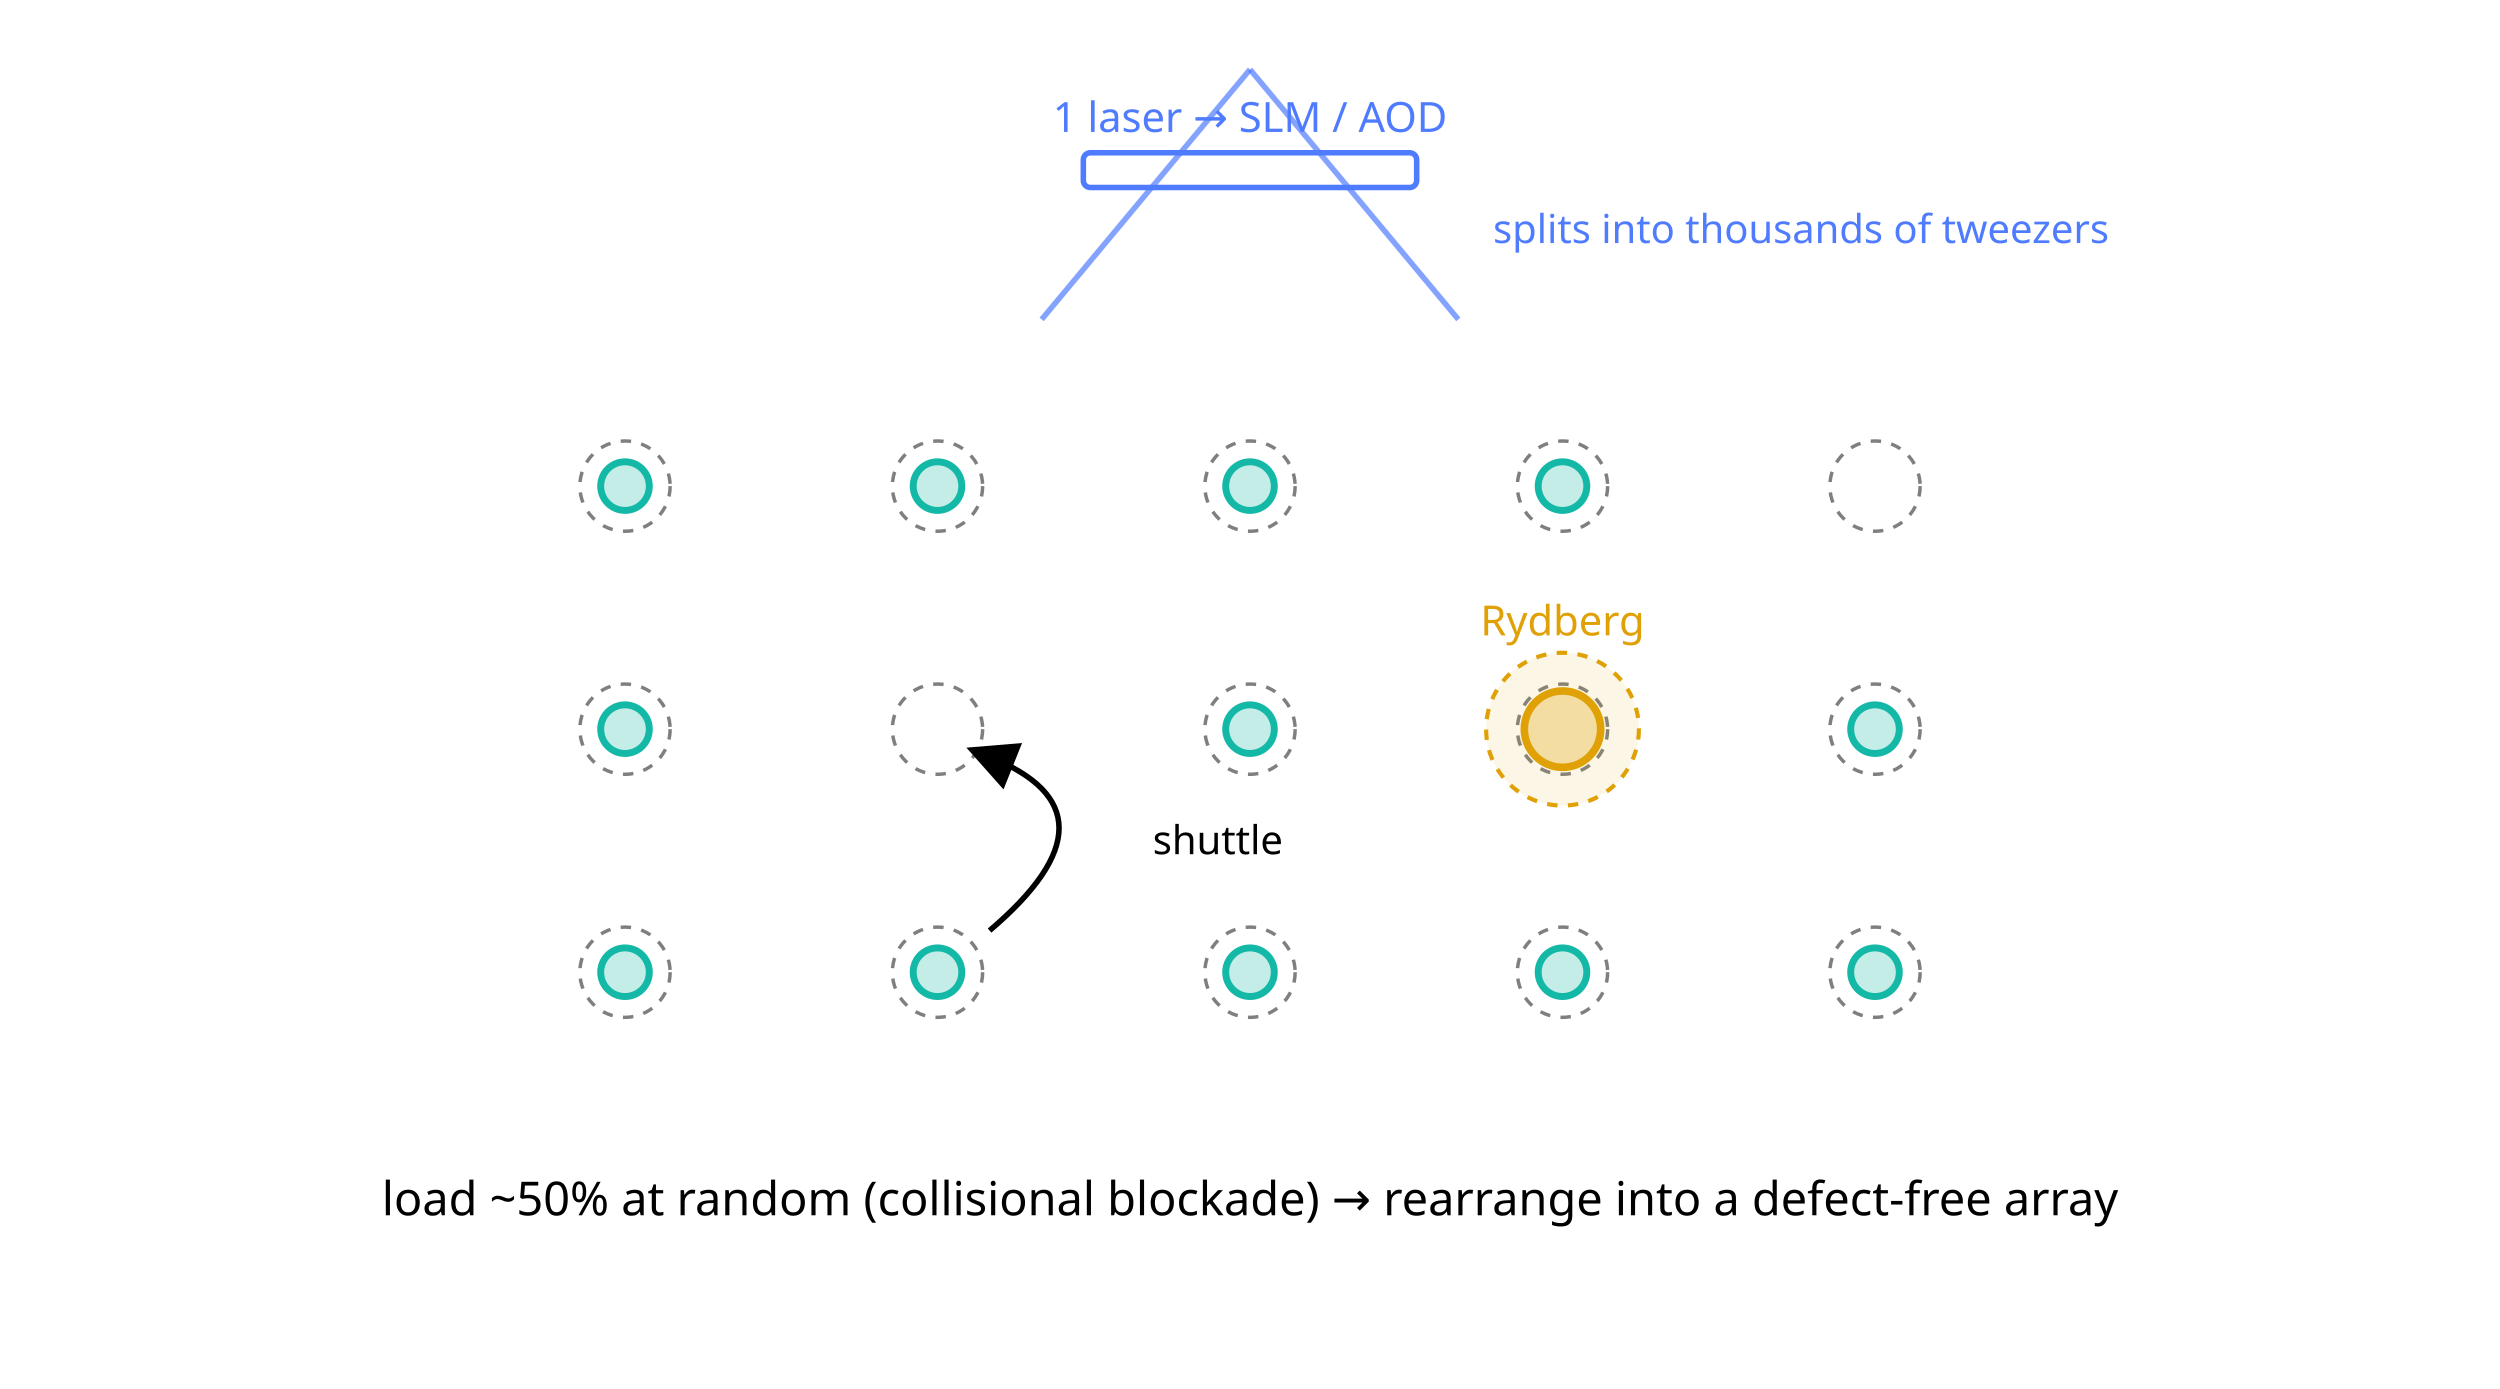
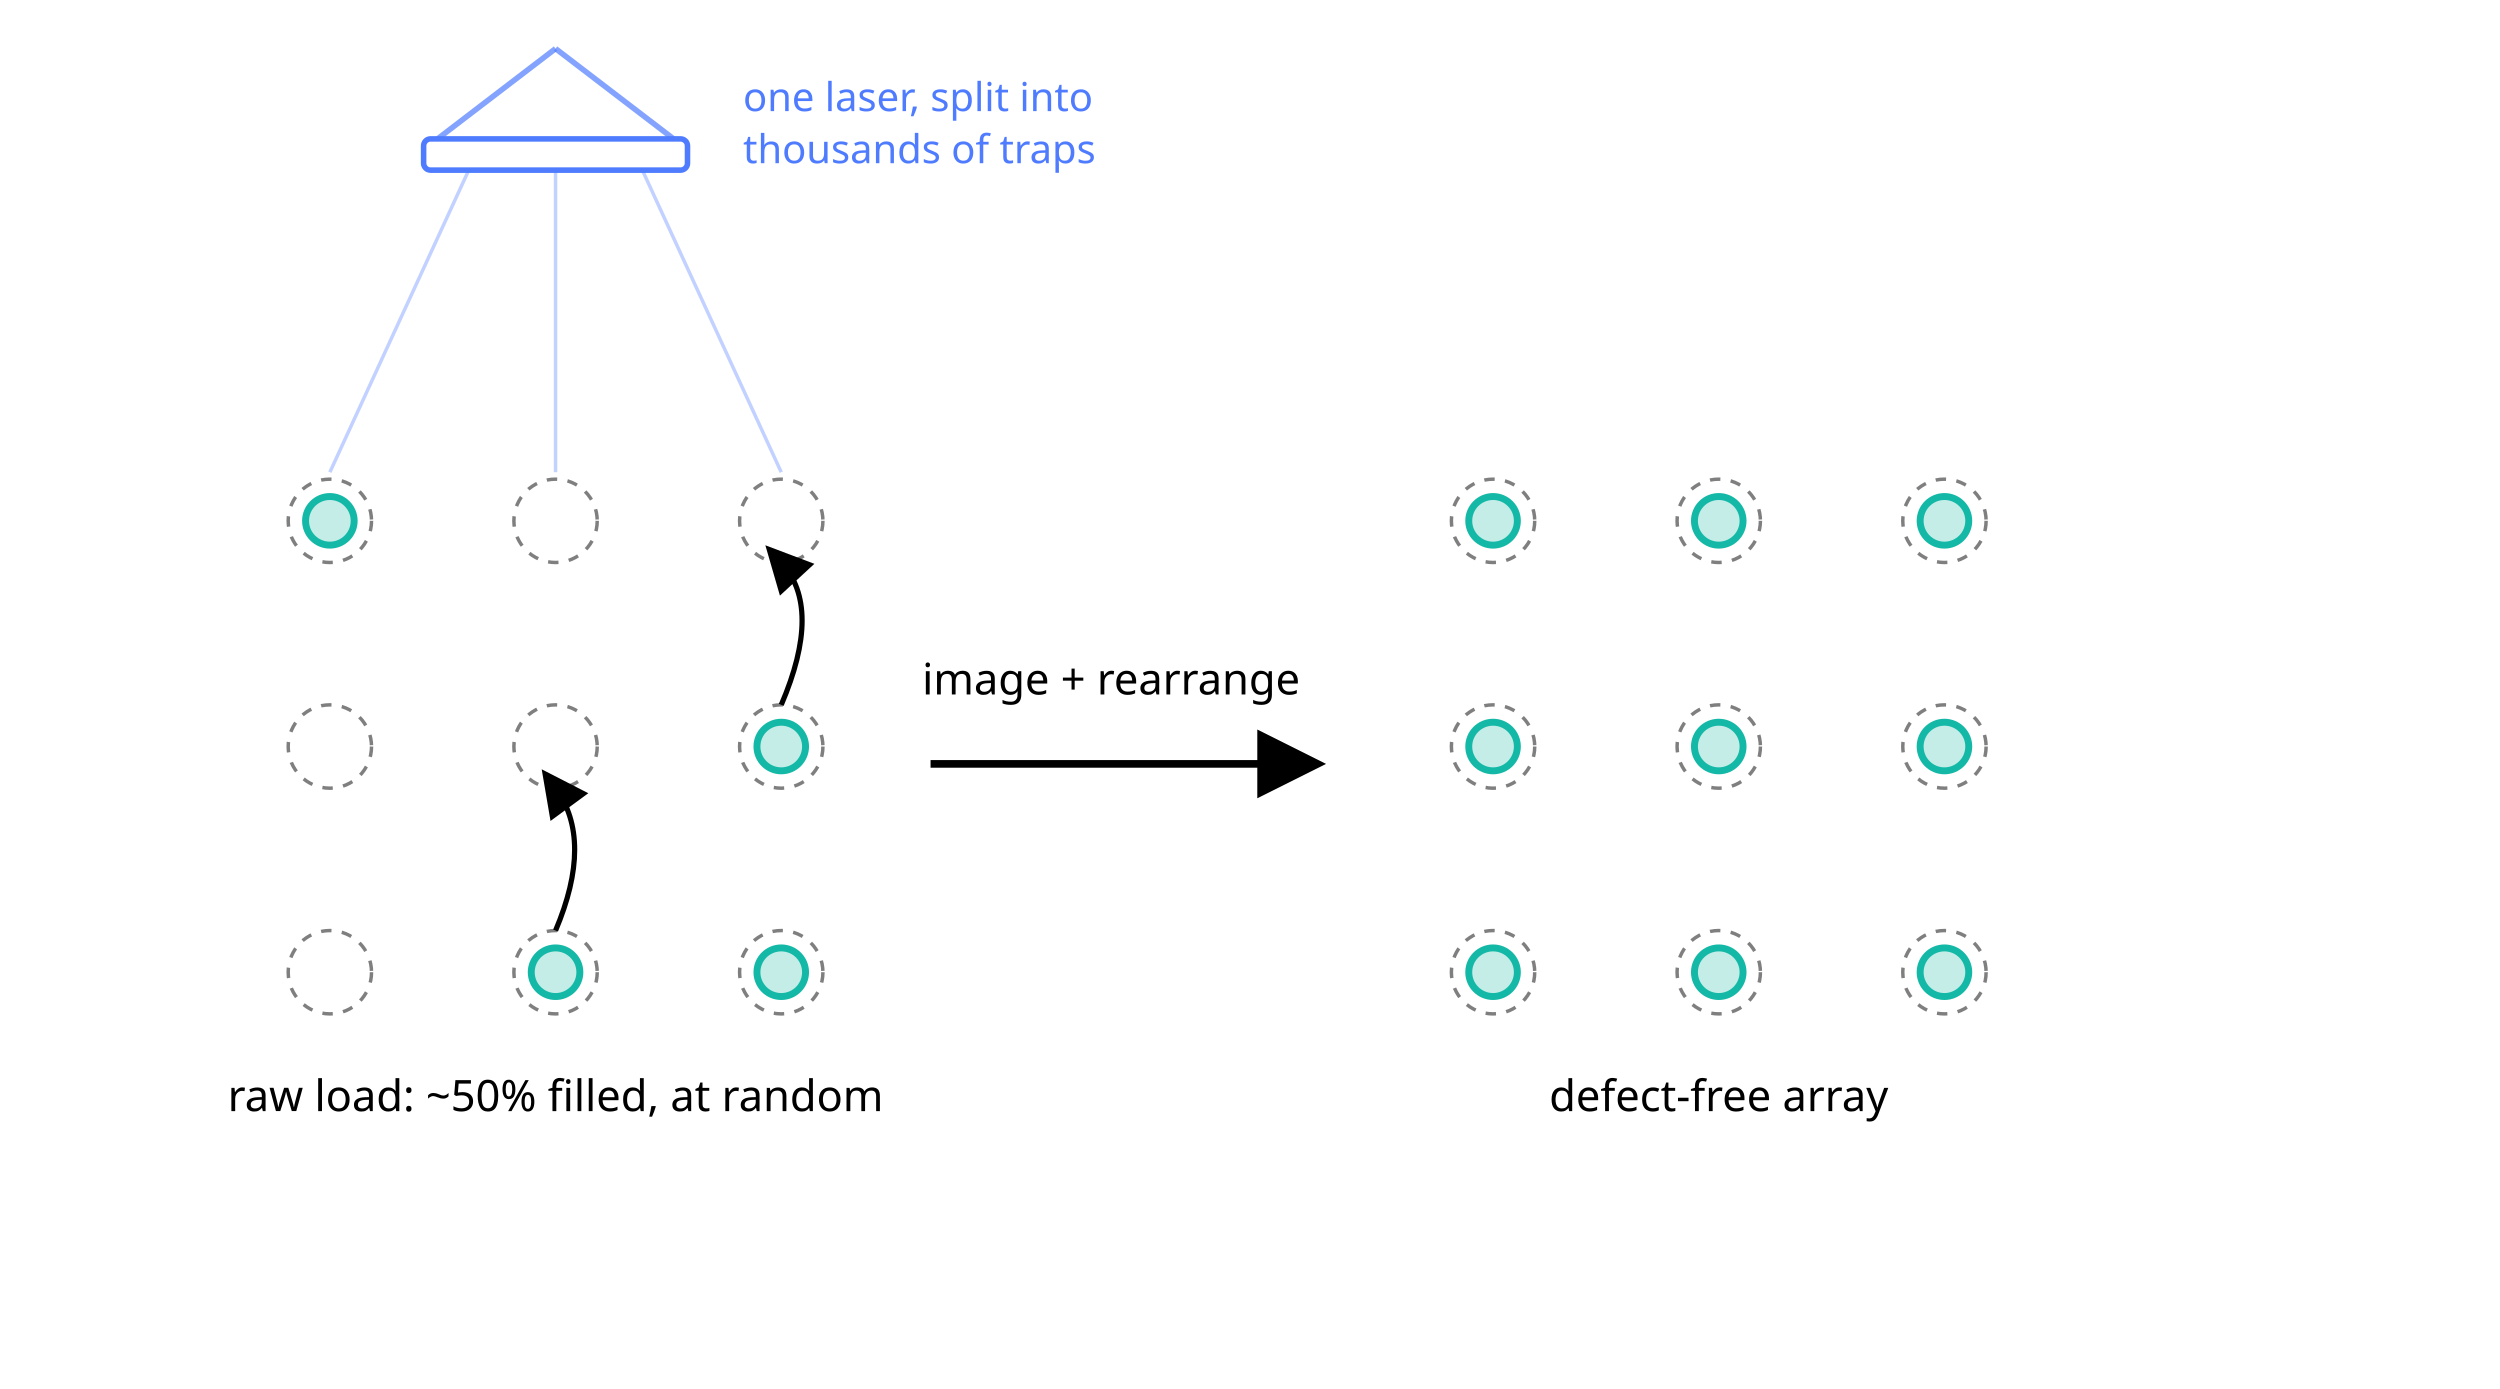
- <svg xmlns="http://www.w3.org/2000/svg" viewBox="0 0 720 400" role="img" aria-label="An optical-tweezer atom array. A focused laser cone at the top, split by an SLM or AOD, feeds a grid of tweezer sites. Most sites hold a teal atom; a few sites are empty dashed rings, showing the roughly 50 percent probabilistic loading. One atom is highlighted amber as a puffed-up Rydberg excitation with a dashed halo. A curved arrow shows a moving tweezer shuttling an atom into an empty site to assemble a defect-free array." style="width:100%; height:auto; font-family:sans-serif;">
+ <svg xmlns="http://www.w3.org/2000/svg" viewBox="0 0 720 400" role="img" aria-label="Assembling a defect-free atom register, in two panels. At top, one laser passes through a spatial light modulator or acousto-optic deflectors and fans out into a grid of traps. The left panel shows a freshly loaded array in which only about half the trap sites hold an atom, at random; small curved arrows show atoms being shuttled into empty sites. A large arrow labelled image and rearrange points to the right panel, where mobile tweezers have filled every site, producing a defect-free array." style="width:100%; height:auto; font-family:sans-serif;">
  <defs>
    <marker id="na1a" markerWidth="9" markerHeight="9" refX="4.5" refY="4.5" orient="auto">
      <path d="M0 0 L9 4.5 L0 9 Z" fill="currentColor" />
    </marker>
  </defs>
-   <line x1="360" y1="20" x2="300" y2="92" stroke="#4f7cff" stroke-width="1.6" opacity="0.7" />
-   <line x1="360" y1="20" x2="420" y2="92" stroke="#4f7cff" stroke-width="1.6" opacity="0.7" />
-   <rect x="312" y="44" width="96" height="10" rx="2" fill="none" stroke="#4f7cff" stroke-width="1.6" />
-   <text x="360" y="38" fill="#4f7cff" font-size="12" text-anchor="middle">1 laser → SLM / AOD</text>
-   <text x="430" y="70" fill="#4f7cff" font-size="11.5" text-anchor="start">splits into thousands of tweezers</text>
-   <circle cx="180" cy="140" r="13" fill="none" stroke="currentColor" stroke-width="1" stroke-dasharray="3 3" opacity="0.5" />
-   <circle cx="180" cy="140" r="7" fill="#14b8a6" fill-opacity="0.25" stroke="#14b8a6" stroke-width="2" />
-   <circle cx="270" cy="140" r="13" fill="none" stroke="currentColor" stroke-width="1" stroke-dasharray="3 3" opacity="0.5" />
-   <circle cx="270" cy="140" r="7" fill="#14b8a6" fill-opacity="0.25" stroke="#14b8a6" stroke-width="2" />
-   <circle cx="360" cy="140" r="13" fill="none" stroke="currentColor" stroke-width="1" stroke-dasharray="3 3" opacity="0.5" />
-   <circle cx="360" cy="140" r="7" fill="#14b8a6" fill-opacity="0.25" stroke="#14b8a6" stroke-width="2" />
-   <circle cx="450" cy="140" r="13" fill="none" stroke="currentColor" stroke-width="1" stroke-dasharray="3 3" opacity="0.5" />
-   <circle cx="450" cy="140" r="7" fill="#14b8a6" fill-opacity="0.25" stroke="#14b8a6" stroke-width="2" />
-   <circle cx="540" cy="140" r="13" fill="none" stroke="currentColor" stroke-width="1" stroke-dasharray="3 3" opacity="0.5" />
-   <circle cx="180" cy="210" r="13" fill="none" stroke="currentColor" stroke-width="1" stroke-dasharray="3 3" opacity="0.5" />
-   <circle cx="180" cy="210" r="7" fill="#14b8a6" fill-opacity="0.25" stroke="#14b8a6" stroke-width="2" />
-   <circle cx="270" cy="210" r="13" fill="none" stroke="currentColor" stroke-width="1" stroke-dasharray="3 3" opacity="0.5" />
-   <circle cx="360" cy="210" r="13" fill="none" stroke="currentColor" stroke-width="1" stroke-dasharray="3 3" opacity="0.5" />
-   <circle cx="360" cy="210" r="7" fill="#14b8a6" fill-opacity="0.25" stroke="#14b8a6" stroke-width="2" />
-   <circle cx="450" cy="210" r="13" fill="none" stroke="currentColor" stroke-width="1" stroke-dasharray="3 3" opacity="0.5" />
-   <circle cx="450" cy="210" r="22" fill="#e0a106" fill-opacity="0.10" stroke="#e0a106" stroke-width="1.2" stroke-dasharray="3 3" />
-   <circle cx="450" cy="210" r="11" fill="#e0a106" fill-opacity="0.30" stroke="#e0a106" stroke-width="2.2" />
-   <text x="450" y="183" fill="#e0a106" font-size="12" text-anchor="middle">Rydberg</text>
-   <circle cx="540" cy="210" r="13" fill="none" stroke="currentColor" stroke-width="1" stroke-dasharray="3 3" opacity="0.5" />
-   <circle cx="540" cy="210" r="7" fill="#14b8a6" fill-opacity="0.25" stroke="#14b8a6" stroke-width="2" />
-   <circle cx="180" cy="280" r="13" fill="none" stroke="currentColor" stroke-width="1" stroke-dasharray="3 3" opacity="0.5" />
-   <circle cx="180" cy="280" r="7" fill="#14b8a6" fill-opacity="0.25" stroke="#14b8a6" stroke-width="2" />
-   <circle cx="270" cy="280" r="13" fill="none" stroke="currentColor" stroke-width="1" stroke-dasharray="3 3" opacity="0.5" />
-   <circle cx="270" cy="280" r="7" fill="#14b8a6" fill-opacity="0.25" stroke="#14b8a6" stroke-width="2" />
-   <circle cx="360" cy="280" r="13" fill="none" stroke="currentColor" stroke-width="1" stroke-dasharray="3 3" opacity="0.5" />
-   <circle cx="360" cy="280" r="7" fill="#14b8a6" fill-opacity="0.25" stroke="#14b8a6" stroke-width="2" />
-   <circle cx="450" cy="280" r="13" fill="none" stroke="currentColor" stroke-width="1" stroke-dasharray="3 3" opacity="0.5" />
-   <circle cx="450" cy="280" r="7" fill="#14b8a6" fill-opacity="0.25" stroke="#14b8a6" stroke-width="2" />
-   <circle cx="540" cy="280" r="13" fill="none" stroke="currentColor" stroke-width="1" stroke-dasharray="3 3" opacity="0.5" />
-   <circle cx="540" cy="280" r="7" fill="#14b8a6" fill-opacity="0.25" stroke="#14b8a6" stroke-width="2" />
-   <path d="M285 268 q 40 -34 0 -50" fill="none" stroke="currentColor" stroke-width="1.6" marker-end="url(#na1a)" />
-   <text x="332" y="246" fill="currentColor" font-size="11.5" text-anchor="start">shuttle</text>
-   <text x="360" y="350" fill="currentColor" font-size="13.5" text-anchor="middle">load ~50% at random (collisional blockade) → rearrange into a defect-free array</text>
+   <line x1="160" y1="14" x2="126" y2="40" stroke="#4f7cff" stroke-width="1.6" opacity="0.7" />
+   <line x1="160" y1="14" x2="194" y2="40" stroke="#4f7cff" stroke-width="1.6" opacity="0.7" />
+   <rect x="122" y="40" width="76" height="9" rx="2" fill="none" stroke="#4f7cff" stroke-width="1.6" />
+   <line x1="135" y1="49" x2="95" y2="136" stroke="#4f7cff" stroke-width="1" opacity="0.35" />
+   <line x1="160" y1="49" x2="160" y2="136" stroke="#4f7cff" stroke-width="1" opacity="0.35" />
+   <line x1="185" y1="49" x2="225" y2="136" stroke="#4f7cff" stroke-width="1" opacity="0.35" />
+   <text x="214" y="32" fill="#4f7cff" font-size="11.5" text-anchor="start">one laser, split into</text>
+   <text x="214" y="47" fill="#4f7cff" font-size="11.5" text-anchor="start">thousands of traps</text>
+   <circle cx="95" cy="150" r="12" fill="none" stroke="currentColor" stroke-width="1" stroke-dasharray="3 3" opacity="0.5" />
+   <circle cx="95" cy="150" r="7" fill="#14b8a6" fill-opacity="0.25" stroke="#14b8a6" stroke-width="2" />
+   <circle cx="160" cy="150" r="12" fill="none" stroke="currentColor" stroke-width="1" stroke-dasharray="3 3" opacity="0.5" />
+   <circle cx="225" cy="150" r="12" fill="none" stroke="currentColor" stroke-width="1" stroke-dasharray="3 3" opacity="0.5" />
+   <circle cx="95" cy="215" r="12" fill="none" stroke="currentColor" stroke-width="1" stroke-dasharray="3 3" opacity="0.5" />
+   <circle cx="160" cy="215" r="12" fill="none" stroke="currentColor" stroke-width="1" stroke-dasharray="3 3" opacity="0.5" />
+   <circle cx="225" cy="215" r="12" fill="none" stroke="currentColor" stroke-width="1" stroke-dasharray="3 3" opacity="0.5" />
+   <circle cx="225" cy="215" r="7" fill="#14b8a6" fill-opacity="0.25" stroke="#14b8a6" stroke-width="2" />
+   <circle cx="95" cy="280" r="12" fill="none" stroke="currentColor" stroke-width="1" stroke-dasharray="3 3" opacity="0.5" />
+   <circle cx="160" cy="280" r="12" fill="none" stroke="currentColor" stroke-width="1" stroke-dasharray="3 3" opacity="0.5" />
+   <circle cx="160" cy="280" r="7" fill="#14b8a6" fill-opacity="0.25" stroke="#14b8a6" stroke-width="2" />
+   <circle cx="225" cy="280" r="12" fill="none" stroke="currentColor" stroke-width="1" stroke-dasharray="3 3" opacity="0.5" />
+   <circle cx="225" cy="280" r="7" fill="#14b8a6" fill-opacity="0.25" stroke="#14b8a6" stroke-width="2" />
+   <path d="M225 203 q 12 -28 0 -41" fill="none" stroke="currentColor" stroke-width="1.5" marker-end="url(#na1a)" />
+   <path d="M160 268 q 11 -26 0 -41" fill="none" stroke="currentColor" stroke-width="1.5" marker-end="url(#na1a)" />
+   <text x="160" y="320" fill="currentColor" font-size="12.5" text-anchor="middle">raw load: ~50% filled, at random</text>
+   <text x="320" y="200" fill="currentColor" font-size="12.5" text-anchor="middle">image + rearrange</text>
+   <line x1="268" y1="220" x2="372" y2="220" stroke="currentColor" stroke-width="2.2" marker-end="url(#na1a)" />
+   <circle cx="430" cy="150" r="12" fill="none" stroke="currentColor" stroke-width="1" stroke-dasharray="3 3" opacity="0.5" />
+   <circle cx="430" cy="150" r="7" fill="#14b8a6" fill-opacity="0.25" stroke="#14b8a6" stroke-width="2" />
+   <circle cx="495" cy="150" r="12" fill="none" stroke="currentColor" stroke-width="1" stroke-dasharray="3 3" opacity="0.5" />
+   <circle cx="495" cy="150" r="7" fill="#14b8a6" fill-opacity="0.25" stroke="#14b8a6" stroke-width="2" />
+   <circle cx="560" cy="150" r="12" fill="none" stroke="currentColor" stroke-width="1" stroke-dasharray="3 3" opacity="0.5" />
+   <circle cx="560" cy="150" r="7" fill="#14b8a6" fill-opacity="0.25" stroke="#14b8a6" stroke-width="2" />
+   <circle cx="430" cy="215" r="12" fill="none" stroke="currentColor" stroke-width="1" stroke-dasharray="3 3" opacity="0.5" />
+   <circle cx="430" cy="215" r="7" fill="#14b8a6" fill-opacity="0.25" stroke="#14b8a6" stroke-width="2" />
+   <circle cx="495" cy="215" r="12" fill="none" stroke="currentColor" stroke-width="1" stroke-dasharray="3 3" opacity="0.5" />
+   <circle cx="495" cy="215" r="7" fill="#14b8a6" fill-opacity="0.25" stroke="#14b8a6" stroke-width="2" />
+   <circle cx="560" cy="215" r="12" fill="none" stroke="currentColor" stroke-width="1" stroke-dasharray="3 3" opacity="0.5" />
+   <circle cx="560" cy="215" r="7" fill="#14b8a6" fill-opacity="0.25" stroke="#14b8a6" stroke-width="2" />
+   <circle cx="430" cy="280" r="12" fill="none" stroke="currentColor" stroke-width="1" stroke-dasharray="3 3" opacity="0.5" />
+   <circle cx="430" cy="280" r="7" fill="#14b8a6" fill-opacity="0.25" stroke="#14b8a6" stroke-width="2" />
+   <circle cx="495" cy="280" r="12" fill="none" stroke="currentColor" stroke-width="1" stroke-dasharray="3 3" opacity="0.5" />
+   <circle cx="495" cy="280" r="7" fill="#14b8a6" fill-opacity="0.25" stroke="#14b8a6" stroke-width="2" />
+   <circle cx="560" cy="280" r="12" fill="none" stroke="currentColor" stroke-width="1" stroke-dasharray="3 3" opacity="0.5" />
+   <circle cx="560" cy="280" r="7" fill="#14b8a6" fill-opacity="0.25" stroke="#14b8a6" stroke-width="2" />
+   <text x="495" y="320" fill="currentColor" font-size="12.5" text-anchor="middle">defect-free array</text>
</svg>
